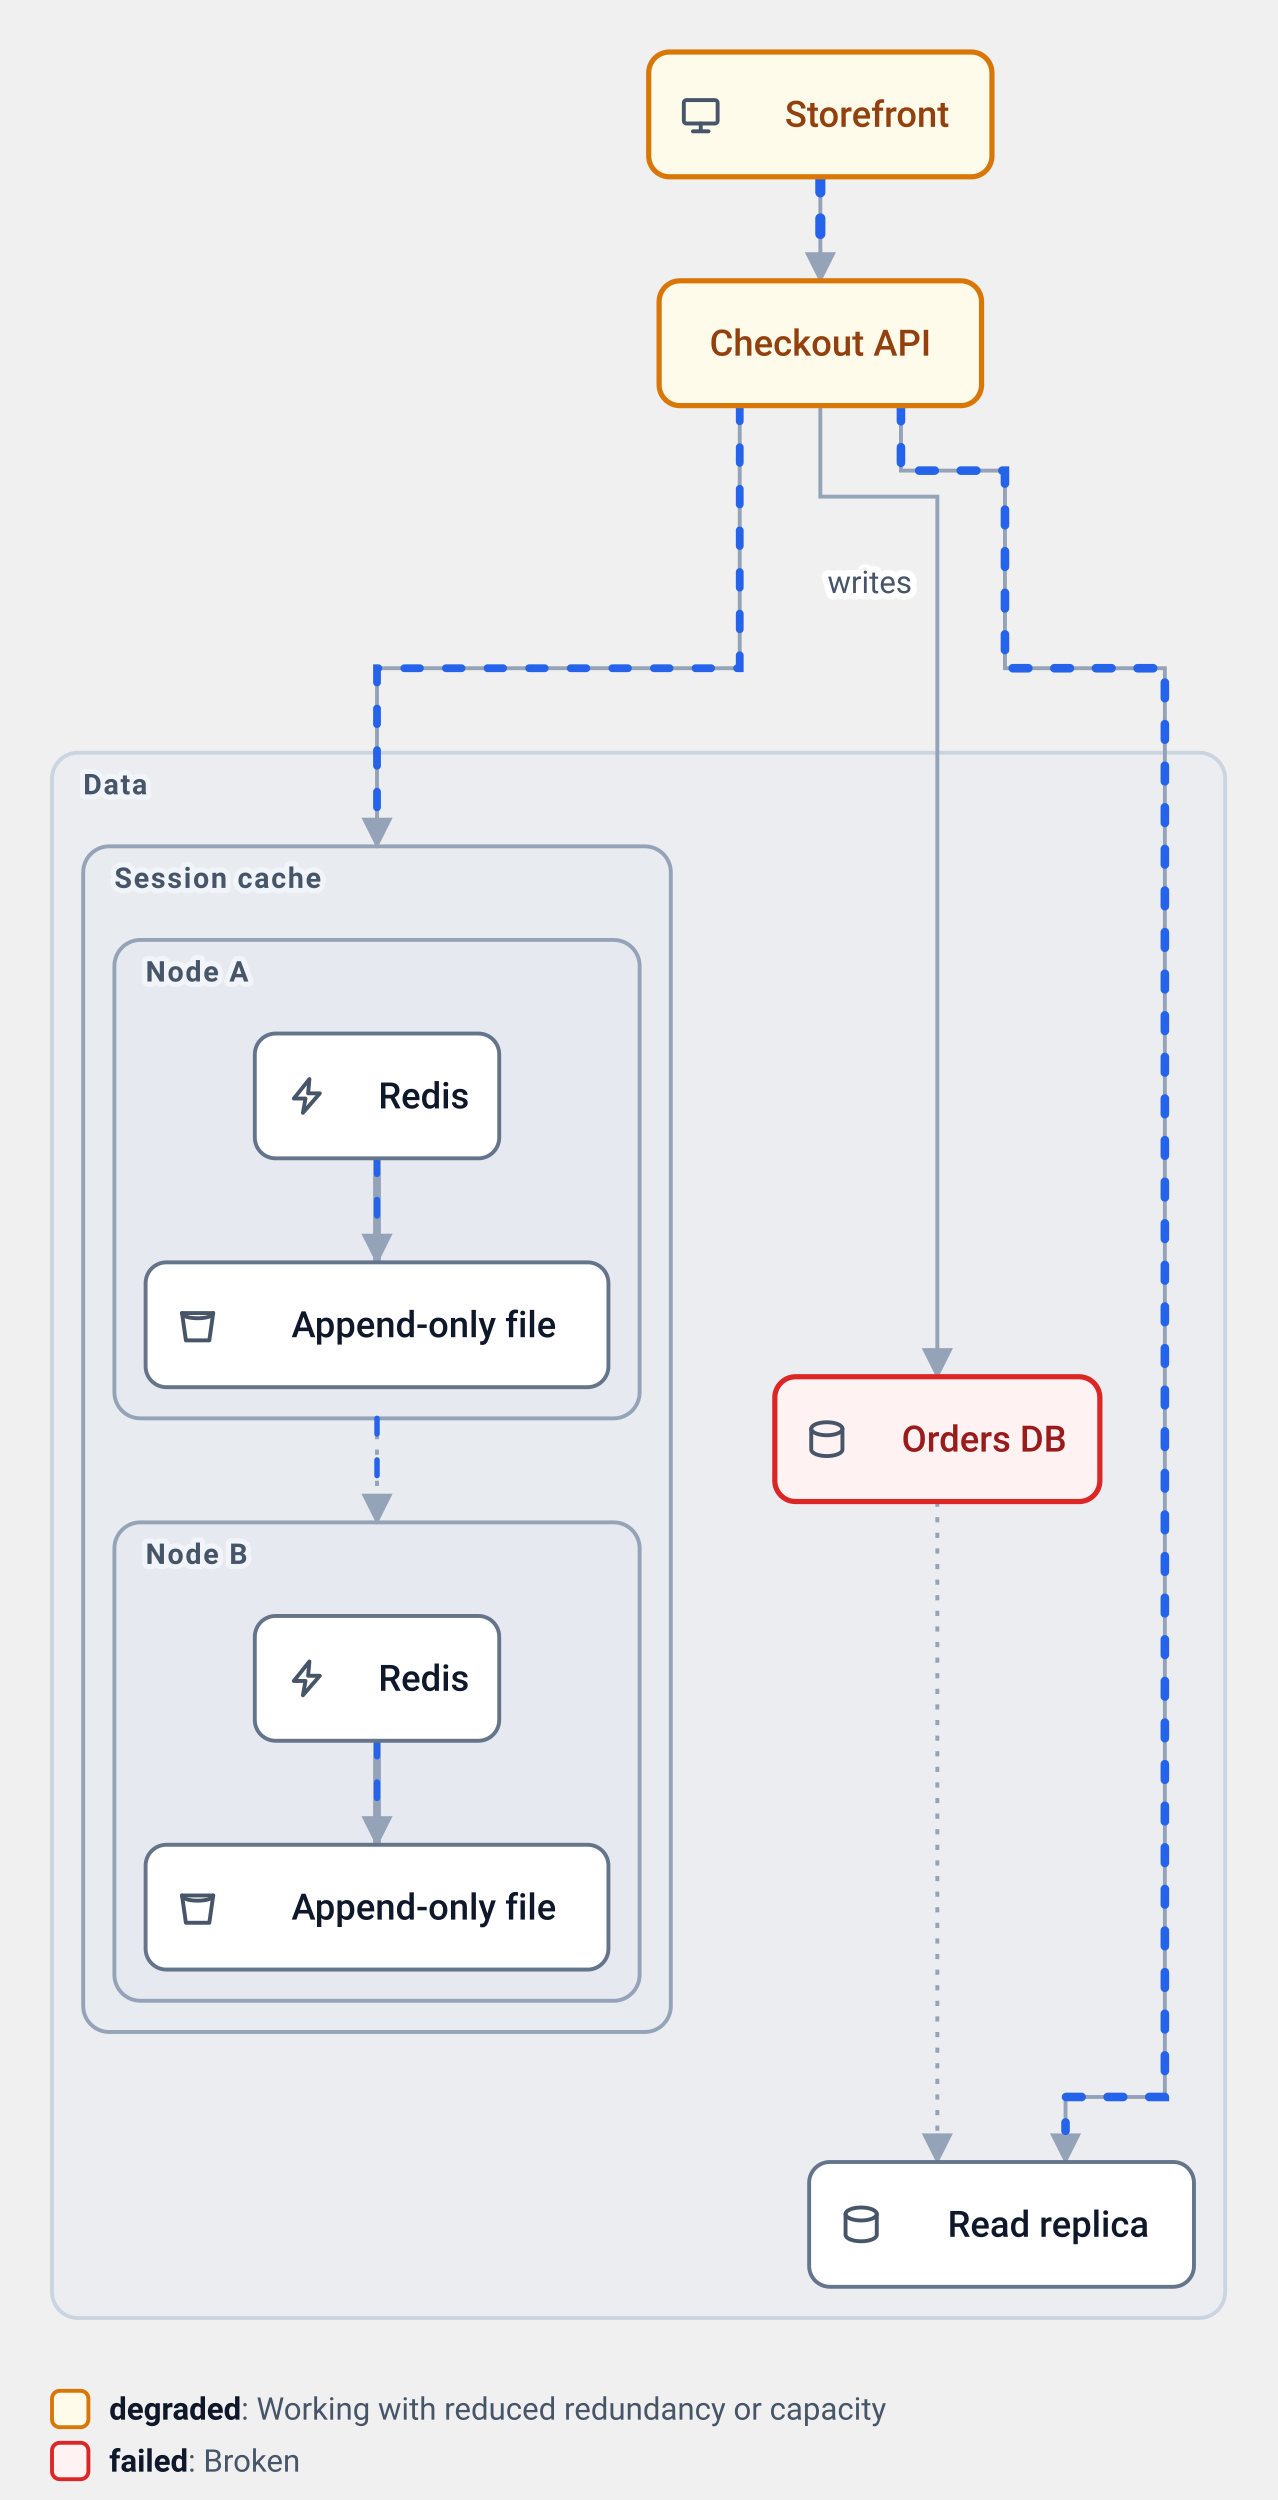
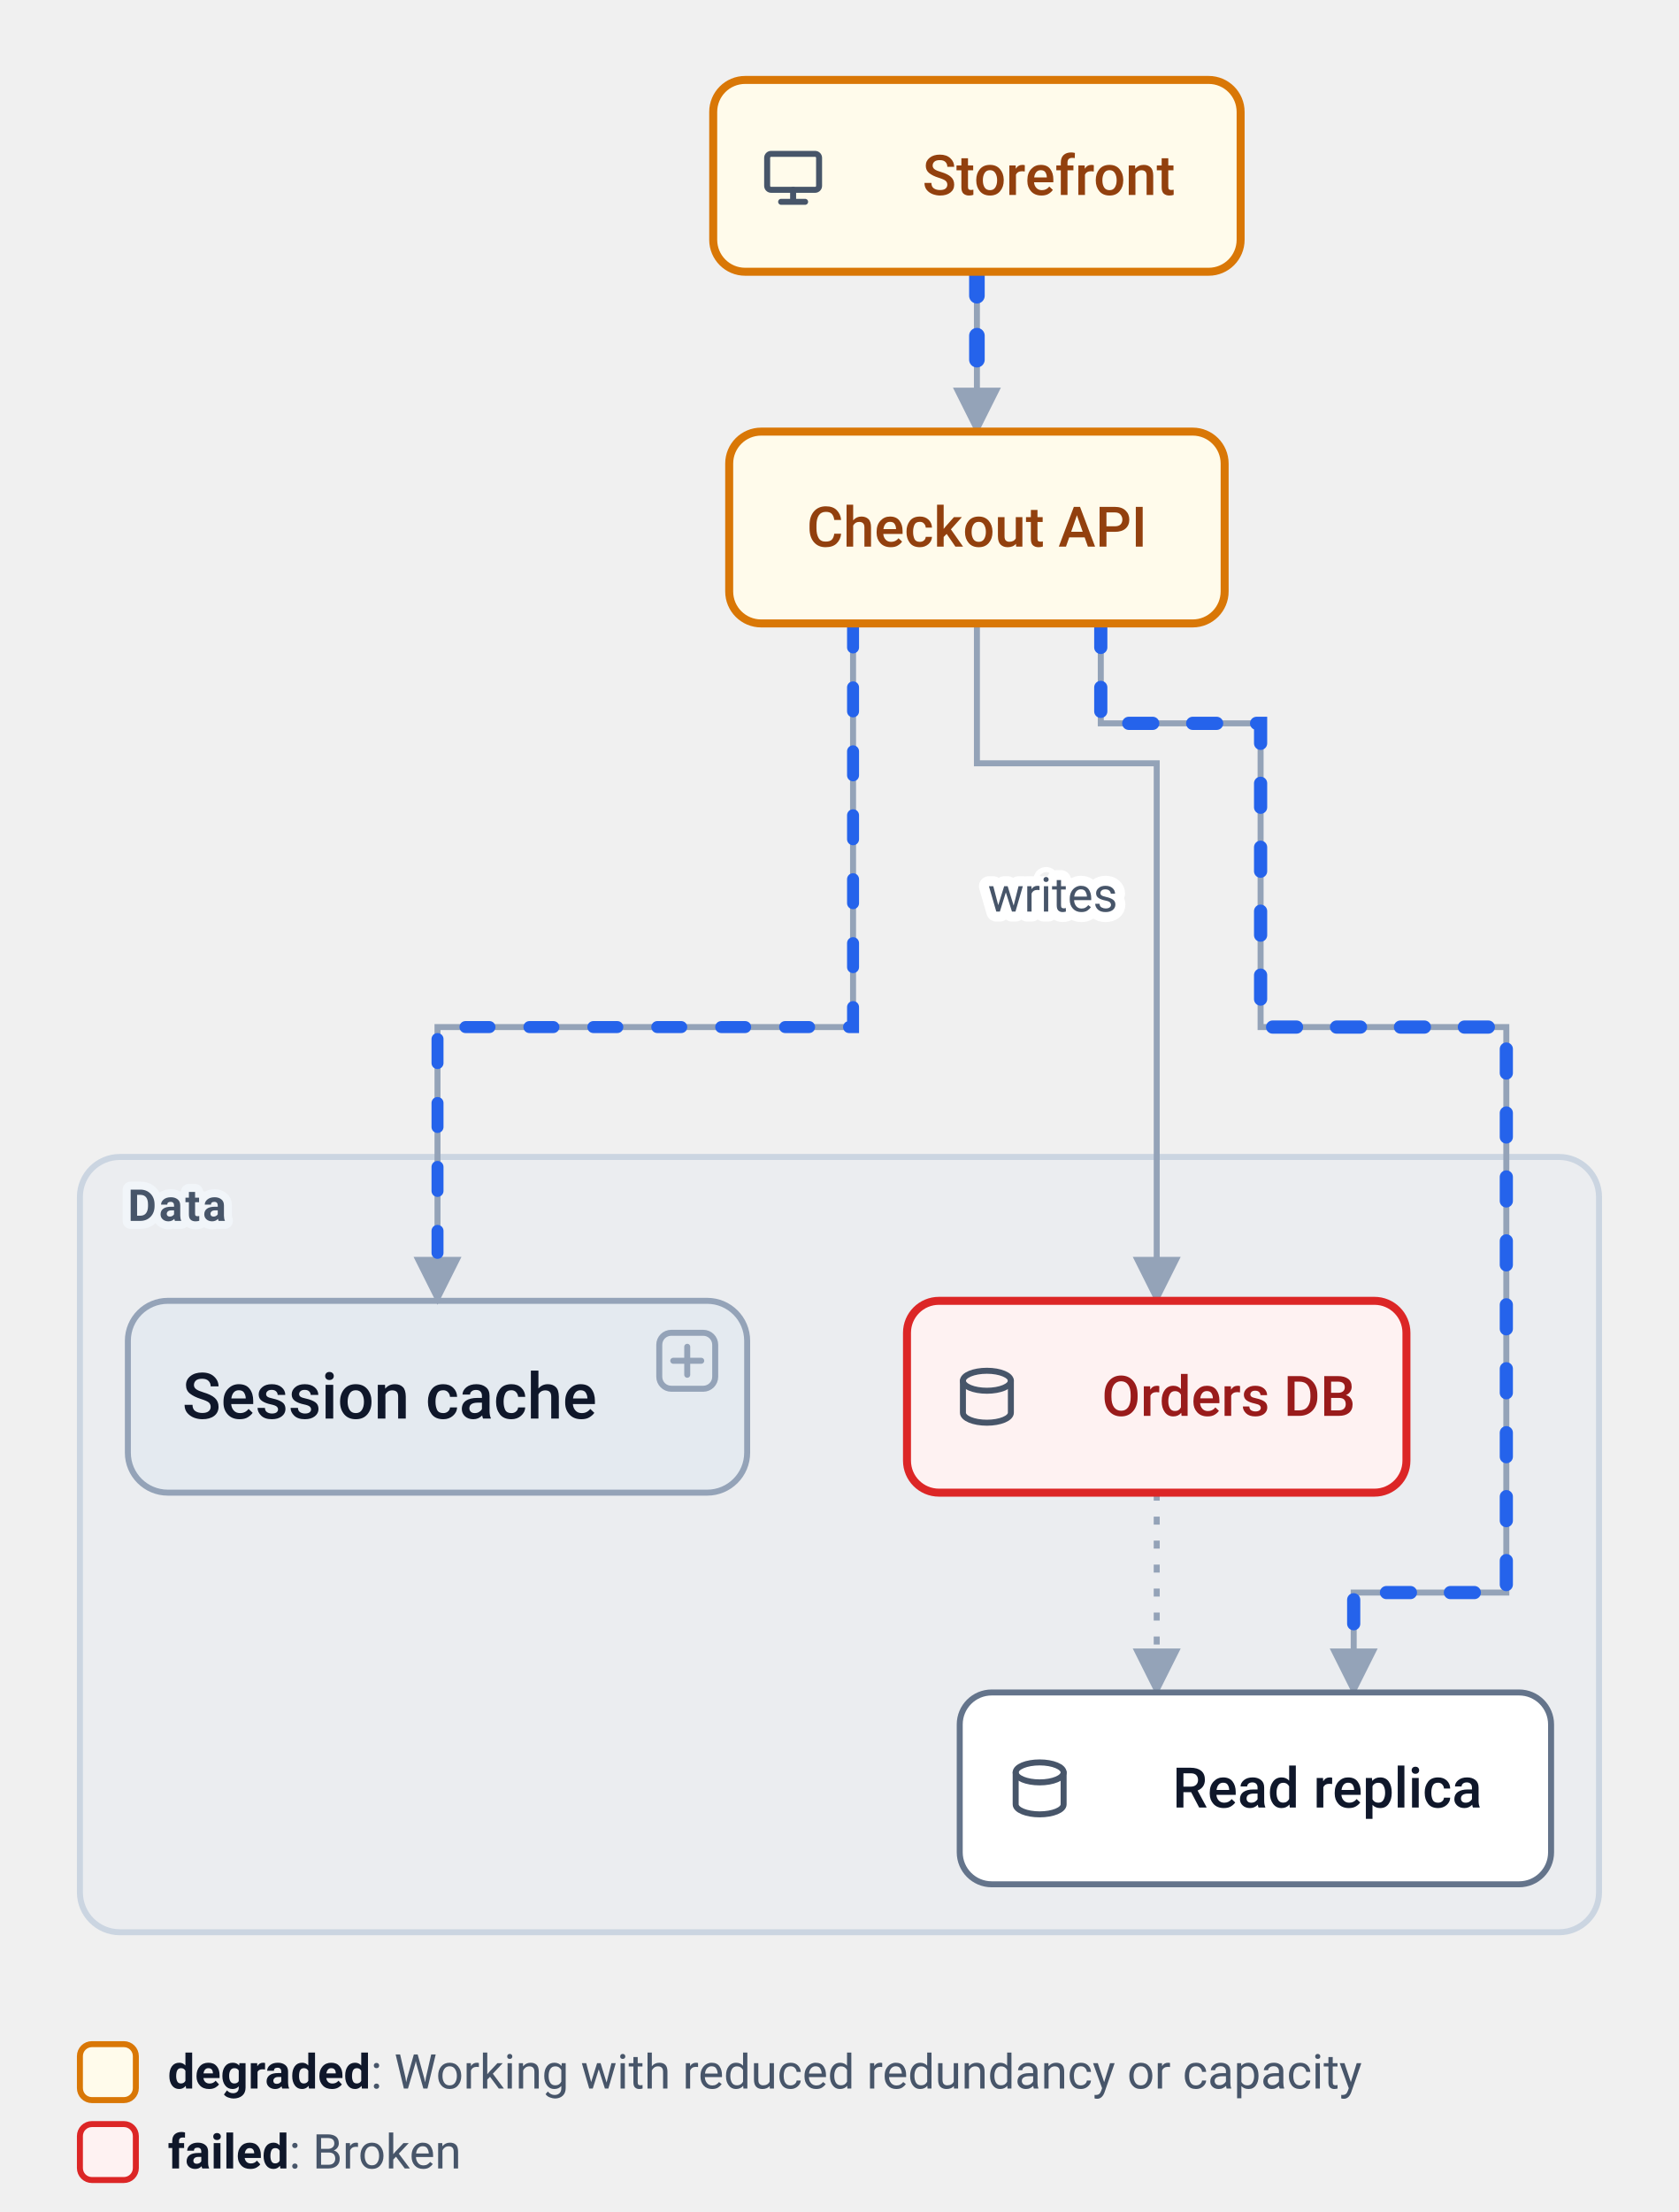
- <svg xmlns="http://www.w3.org/2000/svg" viewBox="0 0 491.2 961.5" width="491.2" height="961.5" data-orrery="1">
+ <svg xmlns="http://www.w3.org/2000/svg" viewBox="0 0 420.2 553.5" width="420.2" height="553.5" data-orrery="1">
  <style>.group-box{fill:#e2e8f0;fill-opacity:.35;stroke:#cbd5e1;stroke-width:1.5}
.group-label{font:600 11px system-ui,-apple-system,"Segoe UI",Roboto,sans-serif;fill:#475569;letter-spacing:.06em;text-transform:uppercase;paint-order:stroke;stroke:#f1f5f9;stroke-width:4px;stroke-linejoin:round}
- [data-lod="detail"]{opacity:0}
.group[data-collapsed] .group-box{fill-opacity:.7}
.summary-label{font:500 16px system-ui,-apple-system,"Segoe UI",Roboto,sans-serif;fill:#0f172a;text-anchor:middle;dominant-baseline:central}
.summary-open{fill:none;stroke:#94a3b8;stroke-width:1.5;stroke-linecap:round}
.node-box{fill:#ffffff;stroke:#64748b;stroke-width:1.5}
.node-label{font:500 14px system-ui,-apple-system,"Segoe UI",Roboto,sans-serif;fill:#0f172a;text-anchor:middle;dominant-baseline:central}
.node-tech{font:11px system-ui,-apple-system,"Segoe UI",Roboto,sans-serif;fill:#64748b;text-anchor:middle;dominant-baseline:central}
.replicas rect{fill:#ffffff;stroke:#94a3b8;stroke-width:1.5}
.badge{font:600 11px system-ui,-apple-system,"Segoe UI",Roboto,sans-serif;fill:#475569;text-anchor:end;dominant-baseline:central}
.node[data-ghost]{opacity:.5}.node[data-ghost] .node-box{stroke-dasharray:3 3}.node[data-ghost] .node-label{font-style:italic}
.glyph{fill:none;stroke:#475569;stroke-width:1.5;stroke-linejoin:round;stroke-linecap:round}
.glyph-text{font:600 13px system-ui,-apple-system,"Segoe UI",Roboto,sans-serif;fill:#475569;text-anchor:middle;dominant-baseline:central}
.edge{fill:none;stroke:#94a3b8;stroke-width:1.5}
.flow{fill:none;stroke:#2563eb;stroke-linecap:round;stroke-dasharray:6 10;animation:orrery-flow 1s linear infinite}
.edge-label{font:12px system-ui,-apple-system,"Segoe UI",Roboto,sans-serif;fill:#475569;text-anchor:middle;dominant-baseline:central;paint-order:stroke;stroke:#ffffff;stroke-width:5px;stroke-linejoin:round}
.legend text{font:12px system-ui,-apple-system,"Segoe UI",Roboto,sans-serif;fill:#475569;dominant-baseline:central}.legend .legend-name{font-weight:600;fill:#0f172a}
.step-note{font:500 12px system-ui,-apple-system,"Segoe UI",Roboto,sans-serif;fill:#475569;dominant-baseline:central}
@keyframes orrery-flow{to{stroke-dashoffset:-16}}
@keyframes orrery-pulse{0%{stroke-opacity:1}50%{stroke-opacity:0.4}100%{stroke-opacity:1}}
.kind-external .node-box{stroke-dasharray:5 4;fill:#f8fafc}
.gk-region .group-box{stroke-dasharray:8 6}
.gk-zone .group-box{stroke-dasharray:3 5}
.gk-cluster .group-box{stroke:#94a3b8}
.gk-boundary .group-box{stroke:#dc2626;fill-opacity:0;stroke-dasharray:8 6}
.edge-async{stroke-dasharray:6 5}
.edge-replication{stroke-dasharray:2 4}
.edge-dataflow{stroke-width:3}
.st-degraded .node-box{stroke:#d97706;stroke-width:2;fill:#fffbeb}
.st-degraded .group-box{stroke:#d97706;stroke-width:2;fill:#fffbeb}
.st-degraded .node-label{fill:#92400e}
.st-degraded .group-label{fill:#92400e}
.st-failed .node-box{stroke:#dc2626;stroke-width:2;fill:#fef2f2;animation:orrery-pulse 1.2s linear infinite}
.st-failed .group-box{stroke:#dc2626;stroke-width:2;fill:#fef2f2;animation:orrery-pulse 1.2s linear infinite}
.st-failed .node-label{fill:#991b1b}
.st-failed .group-label{fill:#991b1b}
.st-off .node-box{stroke-dasharray:4 4}
.st-off .group-box{stroke-dasharray:4 4}
.st-off{opacity:0.45}</style>
  <defs>
    <marker id="arrow" viewBox="0 0 12 12" refX="11" refY="6" markerWidth="12" markerHeight="12" markerUnits="userSpaceOnUse" orient="auto">
      <path d="M0 0L12 6L0 12z" fill="#94a3b8" />
    </marker>
    <marker id="arrow-start" viewBox="0 0 12 12" refX="1" refY="6" markerWidth="12" markerHeight="12" markerUnits="userSpaceOnUse" orient="auto">
      <path d="M12 0L0 6L12 12z" fill="#94a3b8" />
    </marker>
  </defs>
  <g class="scene">
-     <g class="view" data-view="default" data-title="Checkout: what happens - Primary fails (1/1): Orders DB goes down" data-size="491.2 961.5">
+     <g class="view" data-view="overview" data-open="" data-title="Checkout: what happens - Primary fails (1/1): Orders DB goes down" data-size="420.2 553.5">
      <g class="groups">
-         <g class="group gk-tier st-on" data-group="data" data-bbox="20 289.5 451.2 602" data-state="on">
-           <rect class="group-box" x="20" y="289.5" width="451.2" height="602" rx="10" />
-           <text class="group-label" x="32" y="305.5">Data</text>
+         <g class="group gk-tier st-on" data-group="data" data-bbox="20 289.5 380.2 194" data-state="on" transform="translate(20 289.5)">
+           <rect class="group-box" width="380.2" height="194" rx="10" />
+           <text class="group-label" x="12" y="16">Data</text>
        </g>
-         <g class="group gk-cluster st-on" data-group="sessions" data-bbox="32 325.5 226 456" data-state="on">
-           <rect class="group-box" x="32" y="325.5" width="226" height="456" rx="10" />
-           <text class="group-label" x="44" y="341.5">Session cache</text>
-         </g>
-         <g class="group gk-cluster st-on" data-group="cache-a" data-bbox="44 361.5 202 184" data-state="on">
-           <rect class="group-box" x="44" y="361.5" width="202" height="184" rx="10" />
-           <text class="group-label" x="56" y="377.5">Node A</text>
-         </g>
-         <g class="group gk-cluster st-on" data-group="cache-b" data-bbox="44 585.5 202 184" data-state="on">
-           <rect class="group-box" x="44" y="585.5" width="202" height="184" rx="10" />
-           <text class="group-label" x="56" y="601.5">Node B</text>
+         <g class="group gk-cluster st-on" data-group="sessions" data-bbox="32 325.5 155 48" data-state="on" data-collapsed="4" transform="translate(32 325.5)">
+           <rect class="group-box" width="155" height="48" rx="10" />
+           <g class="lod-summary">
+             <text class="summary-label" x="65.5" y="24">Session cache</text>
+             <g class="summary-open" transform="translate(133 8)">
+               <rect width="14" height="14" rx="3" />
+               <path d="M7 3.5v7M3.5 7h7" />
+             </g>
+           </g>
        </g>
      </g>
      <g class="edges">
-         <path class="edge edge-sync" data-edge="web-&gt;api" data-kind="sync" d="M315.5 68 L315.5 108" marker-end="url(#arrow)" />
-         <path class="flow" data-flow="web-&gt;api" data-load="0.8" d="M315.5 68 L315.5 96" style="stroke-width:3.9;animation-duration:1s" />
-         <path class="edge edge-sync" data-edge="api-&gt;db" data-kind="sync" d="M315.5 156 L315.5 191 L360.5 191 L360.5 529.5" marker-end="url(#arrow)" />
-         <path class="flow" data-flow="api-&gt;db" data-load="0" d="M315.5 156 L315.5 191 L360.5 191 L360.5 517.5" style="stroke-width:1.5;animation:none;opacity:0" />
-         <text class="edge-label" x="334.5" y="224">writes</text>
-         <path class="edge edge-sync" data-edge="failover" data-kind="sync" d="M346.5 156 L346.5 181 L386.5 181 L386.5 257 L448 257 L448 806.5 L409.8 806.5 L409.8 831.5" marker-end="url(#arrow)" />
-         <path class="flow" data-flow="failover" data-load="0.6" d="M346.5 156 L346.5 181 L386.5 181 L386.5 257 L448 257 L448 806.5 L409.8 806.5 L409.8 819.5" style="stroke-width:3.3;animation-duration:1.5s" />
-         <path class="edge edge-replication" data-edge="db-&gt;replica" data-kind="replication" d="M360.5 577.5 L360.5 831.5" marker-end="url(#arrow)" />
-         <path class="flow" data-flow="db-&gt;replica" data-load="0" d="M360.5 577.5 L360.5 819.5" style="stroke-width:1.5;animation:none;opacity:0" />
-         <path class="edge edge-sync" data-edge="api-&gt;sessions" data-kind="sync" d="M284.5 156 L284.5 257 L145 257 L145 325.5" marker-end="url(#arrow)" />
-         <path class="flow" data-flow="api-&gt;sessions" data-load="0.5" d="M284.5 156 L284.5 257 L145 257 L145 313.5" style="stroke-width:3;animation-duration:1.8s" />
-         <path class="edge edge-dataflow" data-edge="redis-a-&gt;aof-a" data-kind="dataflow" d="M145 445.5 L145 485.5" marker-end="url(#arrow)" />
-         <path class="flow" data-flow="redis-a-&gt;aof-a" data-load="0.3" d="M145 445.5 L145 473.5" style="stroke-width:2.4;animation-duration:2.3s" />
-         <path class="edge edge-dataflow" data-edge="redis-b-&gt;aof-b" data-kind="dataflow" d="M145 669.5 L145 709.5" marker-end="url(#arrow)" />
-         <path class="flow" data-flow="redis-b-&gt;aof-b" data-load="0.3" d="M145 669.5 L145 697.5" style="stroke-width:2.4;animation-duration:2.3s" />
-         <path class="edge edge-replication" data-edge="cache-a-&gt;cache-b" data-kind="replication" d="M145 545.5 L145 585.5" marker-end="url(#arrow)" />
-         <path class="flow" data-flow="cache-a-&gt;cache-b" data-load="0.2" d="M145 545.5 L145 573.5" style="stroke-width:2.1;animation-duration:2.5s" />
+         <path class="edge edge-sync" data-edge="web-&gt;api" data-kind="sync" d="M244.5 68 L244.5 108" marker-end="url(#arrow)" />
+         <path class="flow" data-flow="web-&gt;api" data-load="0.8" d="M244.5 68 L244.5 96" style="stroke-width:3.9;animation-duration:1s" />
+         <path class="edge edge-sync" data-edge="api-&gt;db" data-kind="sync" d="M244.5 156 L244.5 191 L289.5 191 L289.5 325.5" marker-end="url(#arrow)" />
+         <path class="flow" data-flow="api-&gt;db" data-load="0" d="M244.5 156 L244.5 191 L289.5 191 L289.5 313.5" style="stroke-width:1.5;animation:none;opacity:0" />
+         <text class="edge-label" x="263.5" y="224">writes</text>
+         <path class="edge edge-sync" data-edge="failover" data-kind="sync" d="M275.5 156 L275.5 181 L315.5 181 L315.5 257 L377 257 L377 398.5 L338.8 398.5 L338.8 423.5" marker-end="url(#arrow)" />
+         <path class="flow" data-flow="failover" data-load="0.6" d="M275.5 156 L275.5 181 L315.5 181 L315.5 257 L377 257 L377 398.5 L338.8 398.5 L338.8 411.5" style="stroke-width:3.3;animation-duration:1.5s" />
+         <path class="edge edge-replication" data-edge="db-&gt;replica" data-kind="replication" d="M289.5 373.5 L289.5 423.5" marker-end="url(#arrow)" />
+         <path class="flow" data-flow="db-&gt;replica" data-load="0" d="M289.5 373.5 L289.5 411.5" style="stroke-width:1.5;animation:none;opacity:0" />
+         <path class="edge edge-sync" data-edge="api-&gt;sessions" data-kind="sync" d="M213.5 156 L213.5 257 L109.5 257 L109.5 325.5" marker-end="url(#arrow)" />
+         <path class="flow" data-flow="api-&gt;sessions" data-load="0.5" d="M213.5 156 L213.5 257 L109.5 257 L109.5 313.5" style="stroke-width:3;animation-duration:1.8s" />
      </g>
      <g class="nodes">
-         <g class="node kind-client st-degraded" data-node="web" data-kind="client" data-state="degraded" data-bbox="249.5 20 132 48" transform="translate(249.5 20)">
+         <g class="node kind-client st-degraded" data-node="web" data-kind="client" data-state="degraded" data-bbox="178.5 20 132 48" transform="translate(178.5 20)">
          <rect class="node-box" width="132" height="48" rx="8" />
          <g class="glyph" transform="translate(12 16)">
            <rect x="1.5" y="2.5" width="13" height="9" rx="1" />
            <path d="M5 14.5h6M8 11.5v3" />
          </g>
          <text class="node-label" x="84" y="24">Storefront</text>
        </g>
-         <g class="node kind-service st-degraded" data-node="api" data-kind="service" data-state="degraded" data-bbox="253.5 108 124 48" transform="translate(253.5 108)">
+         <g class="node kind-service st-degraded" data-node="api" data-kind="service" data-state="degraded" data-bbox="182.5 108 124 48" transform="translate(182.5 108)">
          <rect class="node-box" width="124" height="48" rx="8" />
          <text class="node-label" x="62" y="24">Checkout API</text>
        </g>
-         <g class="node kind-database st-failed" data-node="db" data-kind="database" data-state="failed" data-pulse="1" data-bbox="298 529.5 125 48" transform="translate(298 529.5)">
+         <g class="node kind-database st-failed" data-node="db" data-kind="database" data-state="failed" data-pulse="1" data-bbox="227 325.5 125 48" transform="translate(227 325.5)">
          <rect class="node-box" width="125" height="48" rx="8" />
          <g class="glyph" transform="translate(12 16)">
            <ellipse cx="8" cy="4" rx="6" ry="2.5" />
            <path d="M2 4v8c0 1.4 2.7 2.5 6 2.5s6-1.1 6-2.5V4" />
          </g>
          <text class="node-label" x="80.5" y="24">Orders DB</text>
        </g>
-         <g class="node kind-database st-on" data-node="replica" data-kind="database" data-state="on" data-bbox="311.2 831.5 148 48" transform="translate(311.2 831.5)">
+         <g class="node kind-database st-on" data-node="replica" data-kind="database" data-state="on" data-bbox="240.2 423.5 148 48" transform="translate(240.2 423.5)">
          <rect class="node-box" width="148" height="48" rx="8" />
          <g class="glyph" transform="translate(12 16)">
            <ellipse cx="8" cy="4" rx="6" ry="2.5" />
            <path d="M2 4v8c0 1.4 2.7 2.5 6 2.5s6-1.1 6-2.5V4" />
          </g>
          <text class="node-label" x="92" y="24">Read replica</text>
        </g>
-         <g class="node kind-cache st-on" data-node="redis-a" data-kind="cache" data-state="on" data-bbox="98 397.5 94 48" transform="translate(98 397.5)">
-           <rect class="node-box" width="94" height="48" rx="8" />
-           <g class="glyph" transform="translate(12 16)">
-             <path d="M9 1.5L3 9h4.5l-1 5.5L13 7H8.5z" />
-           </g>
-           <text class="node-label" x="65" y="24">Redis</text>
-         </g>
-         <g class="node kind-storage st-on" data-node="aof-a" data-kind="storage" data-state="on" data-bbox="56 485.5 178 48" transform="translate(56 485.5)">
-           <rect class="node-box" width="178" height="48" rx="8" />
-           <g class="glyph" transform="translate(12 16)">
-             <path d="M2 3.5h12l-1.5 10.5h-9z" />
-             <path d="M2 3.5c0 1.2 2.7 2 6 2s6-.8 6-2" />
-           </g>
-           <text class="node-label" x="107" y="24">Append-only file</text>
-         </g>
-         <g class="node kind-cache st-on" data-node="redis-b" data-kind="cache" data-state="on" data-bbox="98 621.5 94 48" transform="translate(98 621.5)">
-           <rect class="node-box" width="94" height="48" rx="8" />
-           <g class="glyph" transform="translate(12 16)">
-             <path d="M9 1.5L3 9h4.5l-1 5.5L13 7H8.5z" />
-           </g>
-           <text class="node-label" x="65" y="24">Redis</text>
-         </g>
-         <g class="node kind-storage st-on" data-node="aof-b" data-kind="storage" data-state="on" data-bbox="56 709.5 178 48" transform="translate(56 709.5)">
-           <rect class="node-box" width="178" height="48" rx="8" />
-           <g class="glyph" transform="translate(12 16)">
-             <path d="M2 3.5h12l-1.5 10.5h-9z" />
-             <path d="M2 3.5c0 1.2 2.7 2 6 2s6-.8 6-2" />
-           </g>
-           <text class="node-label" x="107" y="24">Append-only file</text>
-         </g>
      </g>
-       <g class="legend" transform="translate(20 919.5)">
+       <g class="legend" transform="translate(20 511.5)">
        <g transform="translate(0 0)">
          <rect width="14" height="14" rx="3" style="fill:#fffbeb;stroke:#d97706;stroke-width:1.5" />
          <text x="22" y="7">
            <tspan class="legend-name">degraded</tspan>: Working with reduced redundancy or capacity</text>
        </g>
        <g transform="translate(0 20)">
          <rect width="14" height="14" rx="3" style="fill:#fef2f2;stroke:#dc2626;stroke-width:1.5" />
          <text x="22" y="7">
            <tspan class="legend-name">failed</tspan>: Broken</text>
        </g>
      </g>
    </g>
  </g>
</svg>
